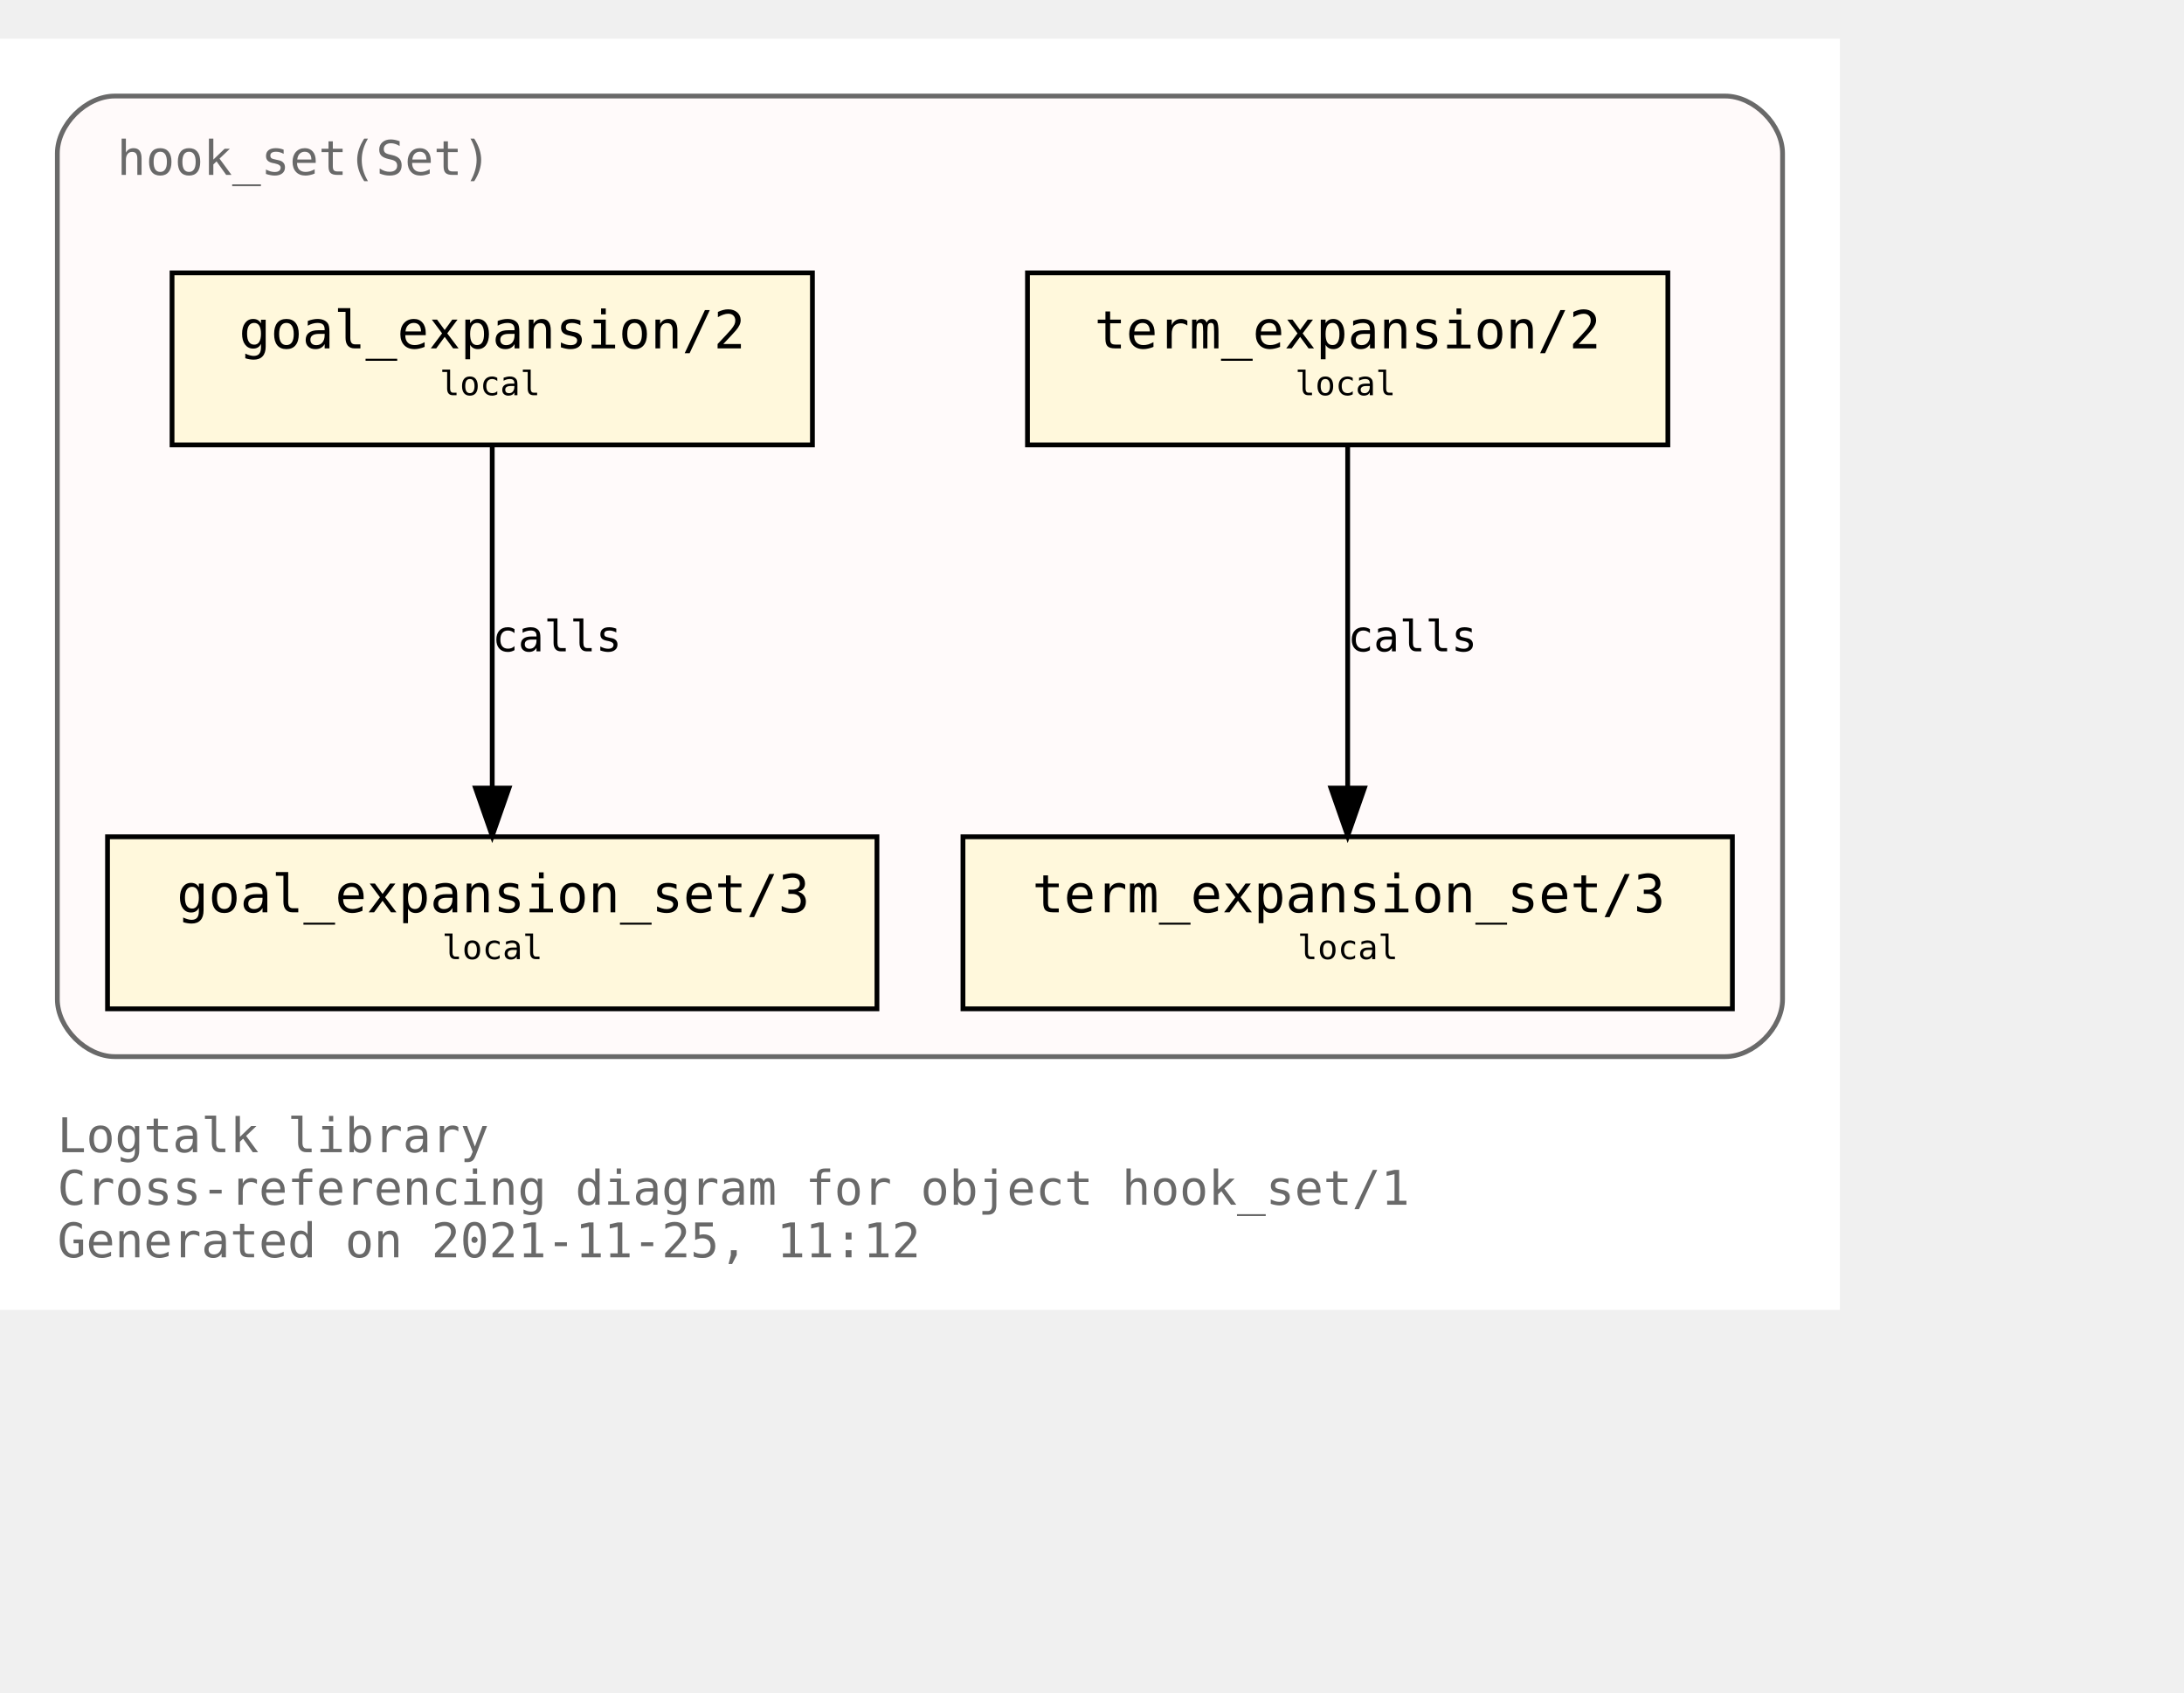
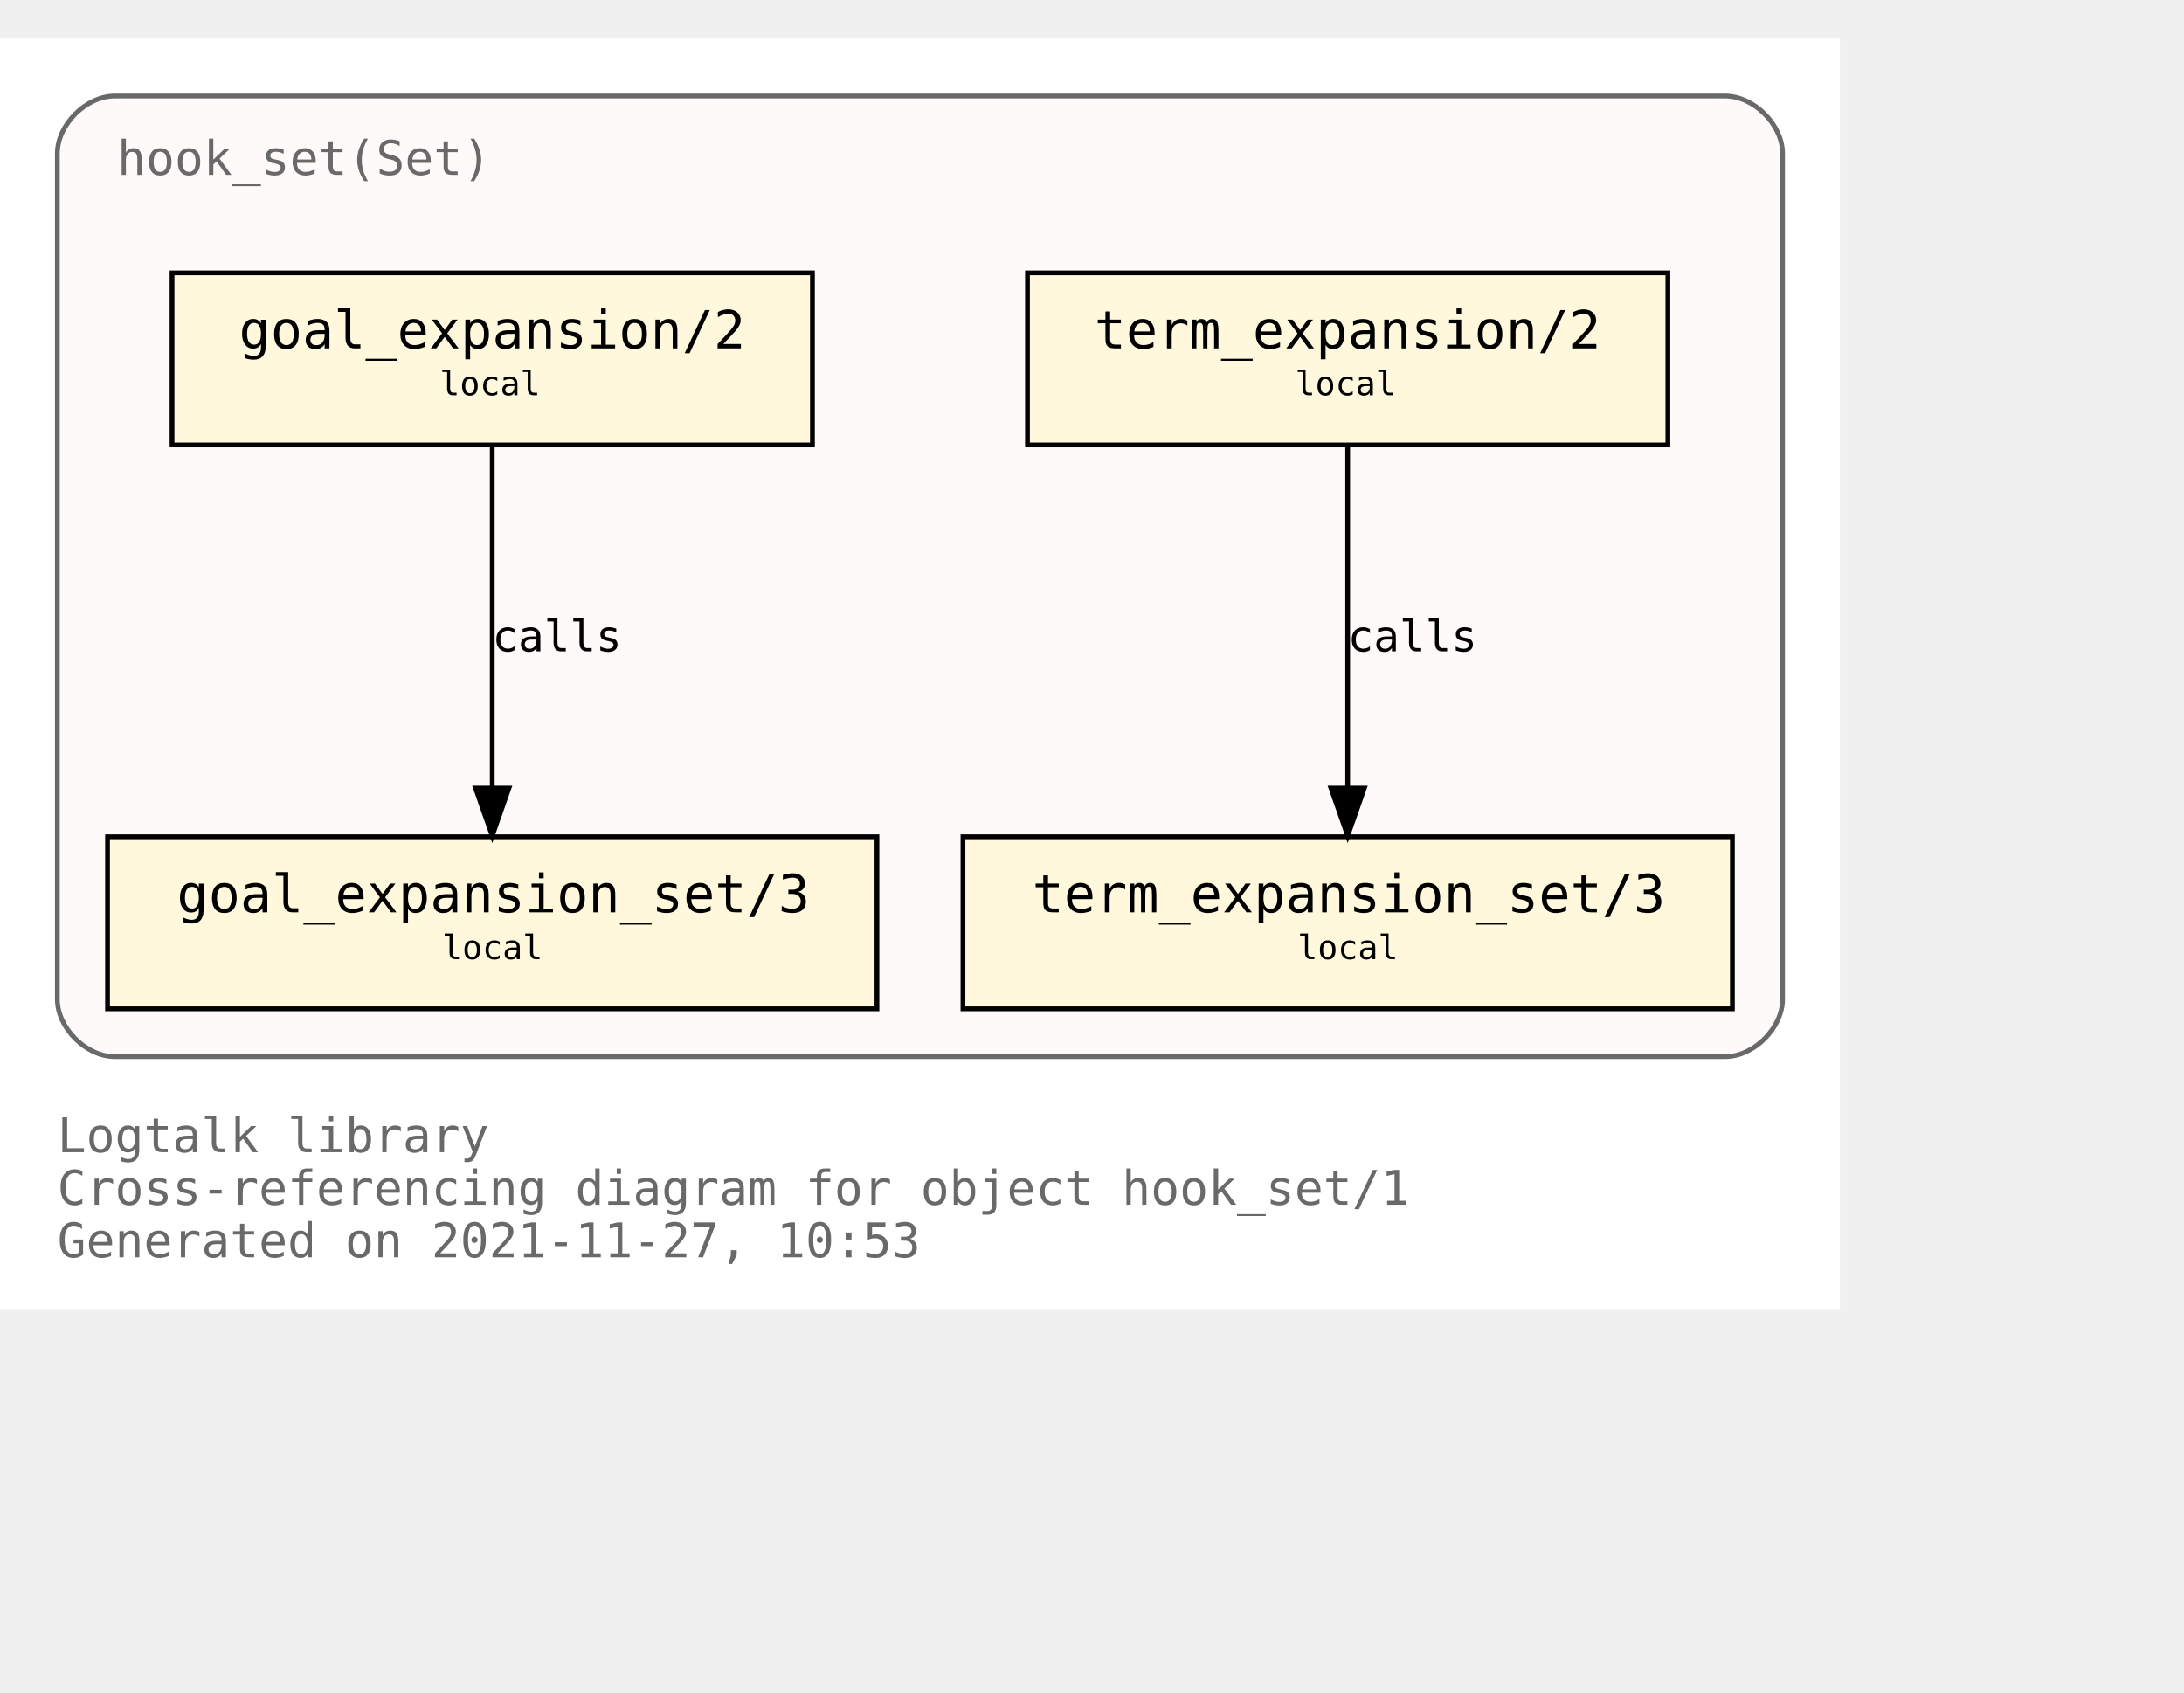
<svg xmlns="http://www.w3.org/2000/svg" xmlns:xlink="http://www.w3.org/1999/xlink" width="529pt" height="410pt" viewBox="72.00 72.00 457.00 338.00">
  <g id="graph0" class="graph" transform="scale(1 1) rotate(0) translate(76 334)">
    <polygon fill="white" stroke="transparent" points="-4,4 -4,-262 381,-262 381,4 -4,4" />
    <text text-anchor="start" x="8" y="-29" font-family="Monospace" font-size="10.00" fill="dimgray">Logtalk library</text>
    <text text-anchor="start" x="8" y="-18" font-family="Monospace" font-size="10.00" fill="dimgray">Cross-referencing diagram for object hook_set/1</text>
-     <text text-anchor="start" x="8" y="-7" font-family="Monospace" font-size="10.00" fill="dimgray">Generated on 2021-11-25, 11:12</text>
+     <text text-anchor="start" x="8" y="-7" font-family="Monospace" font-size="10.00" fill="dimgray">Generated on 2021-11-27, 10:53</text>
    <g id="clust1" class="cluster">
      <g id="a_clust1">
        <a xlink:title="hook_set(Set)">
          <path fill="snow" stroke="dimgray" d="M20,-49C20,-49 357,-49 357,-49 363,-49 369,-55 369,-61 369,-61 369,-238 369,-238 369,-244 363,-250 357,-250 357,-250 20,-250 20,-250 14,-250 8,-244 8,-238 8,-238 8,-61 8,-61 8,-55 14,-49 20,-49" />
          <g id="a_clust1_0">
-             <a xlink:href="https://github.com/LogtalkDotOrg/logtalk3/tree/528eddf0b5af5a35c3763cc1a11b02ffcd185fdf/library/hook_flows/hook_set.lgt" xlink:title="https://github.com/LogtalkDotOrg/logtalk3/tree/528eddf0b5af5a35c3763cc1a11b02ffcd185fdf/library/hook_flows/hook_set.lgt">
+             <a xlink:href="https://github.com/LogtalkDotOrg/logtalk3/tree/ffa1397e230a3cfe32687530359763aa06e47056/library/hook_flows/hook_set.lgt" xlink:title="https://github.com/LogtalkDotOrg/logtalk3/tree/ffa1397e230a3cfe32687530359763aa06e47056/library/hook_flows/hook_set.lgt">
              <text text-anchor="start" x="20.5" y="-233.5" font-family="Monospace" font-size="10.00" fill="dimgray">hook_set(Set)</text>
            </a>
          </g>
        </a>
      </g>
    </g>
    <g id="node1" class="node">
      <g id="a_node1">
-         <a xlink:href="https://github.com/LogtalkDotOrg/logtalk3/tree/528eddf0b5af5a35c3763cc1a11b02ffcd185fdf/library/hook_flows/hook_set.lgt#L40" xlink:title="https://github.com/LogtalkDotOrg/logtalk3/tree/528eddf0b5af5a35c3763cc1a11b02ffcd185fdf/library/hook_flows/hook_set.lgt#L40">
+         <a xlink:href="https://github.com/LogtalkDotOrg/logtalk3/tree/ffa1397e230a3cfe32687530359763aa06e47056/library/hook_flows/hook_set.lgt#L40" xlink:title="https://github.com/LogtalkDotOrg/logtalk3/tree/ffa1397e230a3cfe32687530359763aa06e47056/library/hook_flows/hook_set.lgt#L40">
          <polygon fill="cornsilk" stroke="black" points="345,-213 211,-213 211,-177 345,-177 345,-213" />
          <text text-anchor="start" x="219" y="-197.8" font-family="Monospace" font-size="9.00"> </text>
          <text text-anchor="start" x="225" y="-197.2" font-family="Monospace" font-size="11.00">term_expansion/2</text>
          <text text-anchor="start" x="331" y="-197.8" font-family="Monospace" font-size="9.00"> </text>
          <text text-anchor="start" x="219" y="-186.8" font-family="Monospace" font-size="9.00"> </text>
          <text text-anchor="start" x="267" y="-187.4" font-family="Monospace" font-size="7.00">local</text>
          <text text-anchor="start" x="331" y="-186.8" font-family="Monospace" font-size="9.00"> </text>
        </a>
      </g>
    </g>
    <g id="node2" class="node">
      <g id="a_node2">
-         <a xlink:href="https://github.com/LogtalkDotOrg/logtalk3/tree/528eddf0b5af5a35c3763cc1a11b02ffcd185fdf/library/hook_flows/hook_set.lgt#L44" xlink:title="https://github.com/LogtalkDotOrg/logtalk3/tree/528eddf0b5af5a35c3763cc1a11b02ffcd185fdf/library/hook_flows/hook_set.lgt#L44">
+         <a xlink:href="https://github.com/LogtalkDotOrg/logtalk3/tree/ffa1397e230a3cfe32687530359763aa06e47056/library/hook_flows/hook_set.lgt#L44" xlink:title="https://github.com/LogtalkDotOrg/logtalk3/tree/ffa1397e230a3cfe32687530359763aa06e47056/library/hook_flows/hook_set.lgt#L44">
          <polygon fill="cornsilk" stroke="black" points="358.5,-95 197.5,-95 197.5,-59 358.5,-59 358.5,-95" />
          <text text-anchor="start" x="206" y="-79.8" font-family="Monospace" font-size="9.00"> </text>
          <text text-anchor="start" x="212" y="-79.2" font-family="Monospace" font-size="11.00">term_expansion_set/3</text>
          <text text-anchor="start" x="345" y="-79.8" font-family="Monospace" font-size="9.00"> </text>
          <text text-anchor="start" x="206" y="-68.8" font-family="Monospace" font-size="9.00"> </text>
          <text text-anchor="start" x="267.5" y="-69.4" font-family="Monospace" font-size="7.00">local</text>
          <text text-anchor="start" x="345" y="-68.8" font-family="Monospace" font-size="9.00"> </text>
        </a>
      </g>
    </g>
    <g id="edge1" class="edge">
      <g id="a_edge1">
-         <a xlink:href="https://github.com/LogtalkDotOrg/logtalk3/tree/528eddf0b5af5a35c3763cc1a11b02ffcd185fdf/library/hook_flows/hook_set.lgt#L40" xlink:title="calls">
+         <a xlink:href="https://github.com/LogtalkDotOrg/logtalk3/tree/ffa1397e230a3cfe32687530359763aa06e47056/library/hook_flows/hook_set.lgt#L40" xlink:title="calls">
          <path fill="none" stroke="black" d="M278,-176.88C278,-158.04 278,-127.47 278,-105.3" />
          <polygon fill="black" stroke="black" points="281.5,-105.19 278,-95.19 274.5,-105.19 281.5,-105.19" />
        </a>
      </g>
      <g id="a_edge1-label">
-         <a xlink:href="https://github.com/LogtalkDotOrg/logtalk3/tree/528eddf0b5af5a35c3763cc1a11b02ffcd185fdf/library/hook_flows/hook_set.lgt#L40" xlink:title="https://github.com/LogtalkDotOrg/logtalk3/tree/528eddf0b5af5a35c3763cc1a11b02ffcd185fdf/library/hook_flows/hook_set.lgt#L40">
+         <a xlink:href="https://github.com/LogtalkDotOrg/logtalk3/tree/ffa1397e230a3cfe32687530359763aa06e47056/library/hook_flows/hook_set.lgt#L40" xlink:title="https://github.com/LogtalkDotOrg/logtalk3/tree/ffa1397e230a3cfe32687530359763aa06e47056/library/hook_flows/hook_set.lgt#L40">
          <text text-anchor="start" x="278" y="-133.8" font-family="Monospace" font-size="9.00">calls</text>
        </a>
      </g>
    </g>
    <g id="node3" class="node">
      <g id="a_node3">
-         <a xlink:href="https://github.com/LogtalkDotOrg/logtalk3/tree/528eddf0b5af5a35c3763cc1a11b02ffcd185fdf/library/hook_flows/hook_set.lgt#L51" xlink:title="https://github.com/LogtalkDotOrg/logtalk3/tree/528eddf0b5af5a35c3763cc1a11b02ffcd185fdf/library/hook_flows/hook_set.lgt#L51">
+         <a xlink:href="https://github.com/LogtalkDotOrg/logtalk3/tree/ffa1397e230a3cfe32687530359763aa06e47056/library/hook_flows/hook_set.lgt#L51" xlink:title="https://github.com/LogtalkDotOrg/logtalk3/tree/ffa1397e230a3cfe32687530359763aa06e47056/library/hook_flows/hook_set.lgt#L51">
          <polygon fill="cornsilk" stroke="black" points="166,-213 32,-213 32,-177 166,-177 166,-213" />
          <text text-anchor="start" x="40" y="-197.8" font-family="Monospace" font-size="9.00"> </text>
          <text text-anchor="start" x="46" y="-197.2" font-family="Monospace" font-size="11.00">goal_expansion/2</text>
          <text text-anchor="start" x="152" y="-197.8" font-family="Monospace" font-size="9.00"> </text>
          <text text-anchor="start" x="40" y="-186.8" font-family="Monospace" font-size="9.00"> </text>
          <text text-anchor="start" x="88" y="-187.4" font-family="Monospace" font-size="7.00">local</text>
          <text text-anchor="start" x="152" y="-186.8" font-family="Monospace" font-size="9.00"> </text>
        </a>
      </g>
    </g>
    <g id="node4" class="node">
      <g id="a_node4">
-         <a xlink:href="https://github.com/LogtalkDotOrg/logtalk3/tree/528eddf0b5af5a35c3763cc1a11b02ffcd185fdf/library/hook_flows/hook_set.lgt#L55" xlink:title="https://github.com/LogtalkDotOrg/logtalk3/tree/528eddf0b5af5a35c3763cc1a11b02ffcd185fdf/library/hook_flows/hook_set.lgt#L55">
+         <a xlink:href="https://github.com/LogtalkDotOrg/logtalk3/tree/ffa1397e230a3cfe32687530359763aa06e47056/library/hook_flows/hook_set.lgt#L55" xlink:title="https://github.com/LogtalkDotOrg/logtalk3/tree/ffa1397e230a3cfe32687530359763aa06e47056/library/hook_flows/hook_set.lgt#L55">
          <polygon fill="cornsilk" stroke="black" points="179.5,-95 18.5,-95 18.5,-59 179.5,-59 179.5,-95" />
          <text text-anchor="start" x="27" y="-79.8" font-family="Monospace" font-size="9.00"> </text>
          <text text-anchor="start" x="33" y="-79.2" font-family="Monospace" font-size="11.00">goal_expansion_set/3</text>
          <text text-anchor="start" x="166" y="-79.8" font-family="Monospace" font-size="9.00"> </text>
          <text text-anchor="start" x="27" y="-68.8" font-family="Monospace" font-size="9.00"> </text>
          <text text-anchor="start" x="88.5" y="-69.4" font-family="Monospace" font-size="7.00">local</text>
          <text text-anchor="start" x="166" y="-68.8" font-family="Monospace" font-size="9.00"> </text>
        </a>
      </g>
    </g>
    <g id="edge2" class="edge">
      <g id="a_edge2">
-         <a xlink:href="https://github.com/LogtalkDotOrg/logtalk3/tree/528eddf0b5af5a35c3763cc1a11b02ffcd185fdf/library/hook_flows/hook_set.lgt#L51" xlink:title="calls">
+         <a xlink:href="https://github.com/LogtalkDotOrg/logtalk3/tree/ffa1397e230a3cfe32687530359763aa06e47056/library/hook_flows/hook_set.lgt#L51" xlink:title="calls">
          <path fill="none" stroke="black" d="M99,-176.88C99,-158.04 99,-127.47 99,-105.3" />
          <polygon fill="black" stroke="black" points="102.5,-105.19 99,-95.19 95.5,-105.19 102.5,-105.19" />
        </a>
      </g>
      <g id="a_edge2-label">
-         <a xlink:href="https://github.com/LogtalkDotOrg/logtalk3/tree/528eddf0b5af5a35c3763cc1a11b02ffcd185fdf/library/hook_flows/hook_set.lgt#L51" xlink:title="https://github.com/LogtalkDotOrg/logtalk3/tree/528eddf0b5af5a35c3763cc1a11b02ffcd185fdf/library/hook_flows/hook_set.lgt#L51">
+         <a xlink:href="https://github.com/LogtalkDotOrg/logtalk3/tree/ffa1397e230a3cfe32687530359763aa06e47056/library/hook_flows/hook_set.lgt#L51" xlink:title="https://github.com/LogtalkDotOrg/logtalk3/tree/ffa1397e230a3cfe32687530359763aa06e47056/library/hook_flows/hook_set.lgt#L51">
          <text text-anchor="start" x="99" y="-133.8" font-family="Monospace" font-size="9.00">calls</text>
        </a>
      </g>
    </g>
  </g>
</svg>
